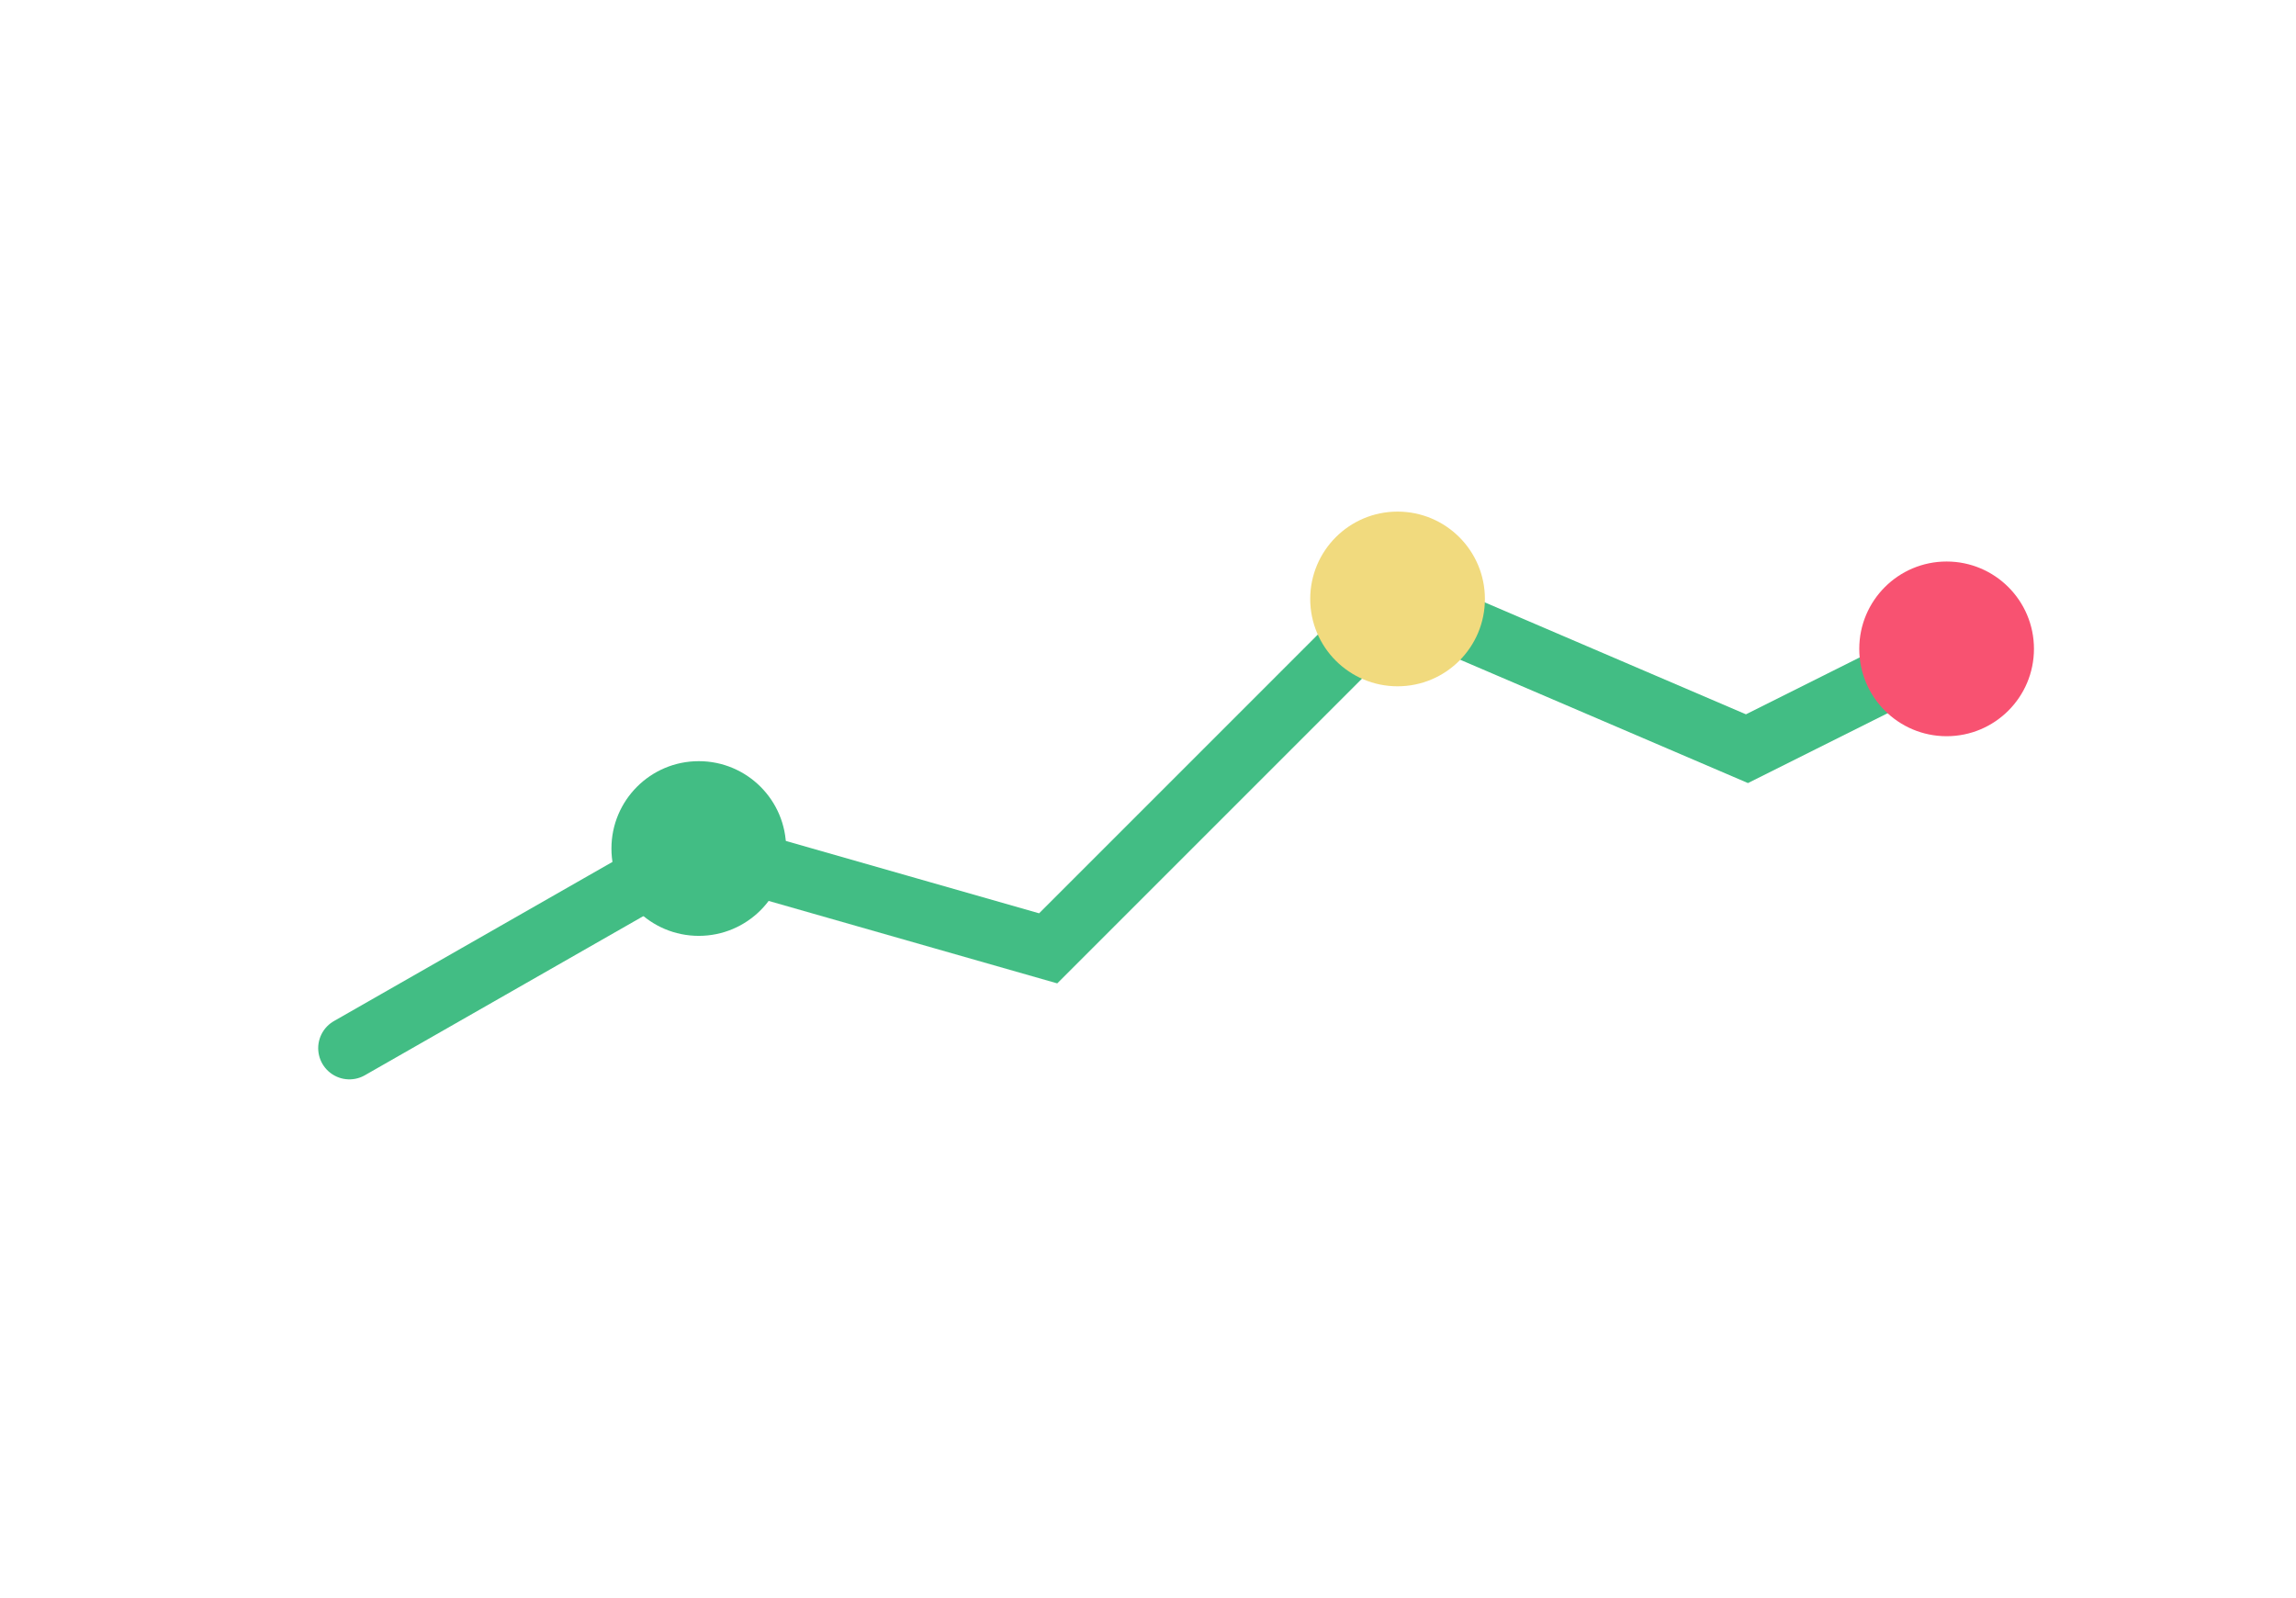
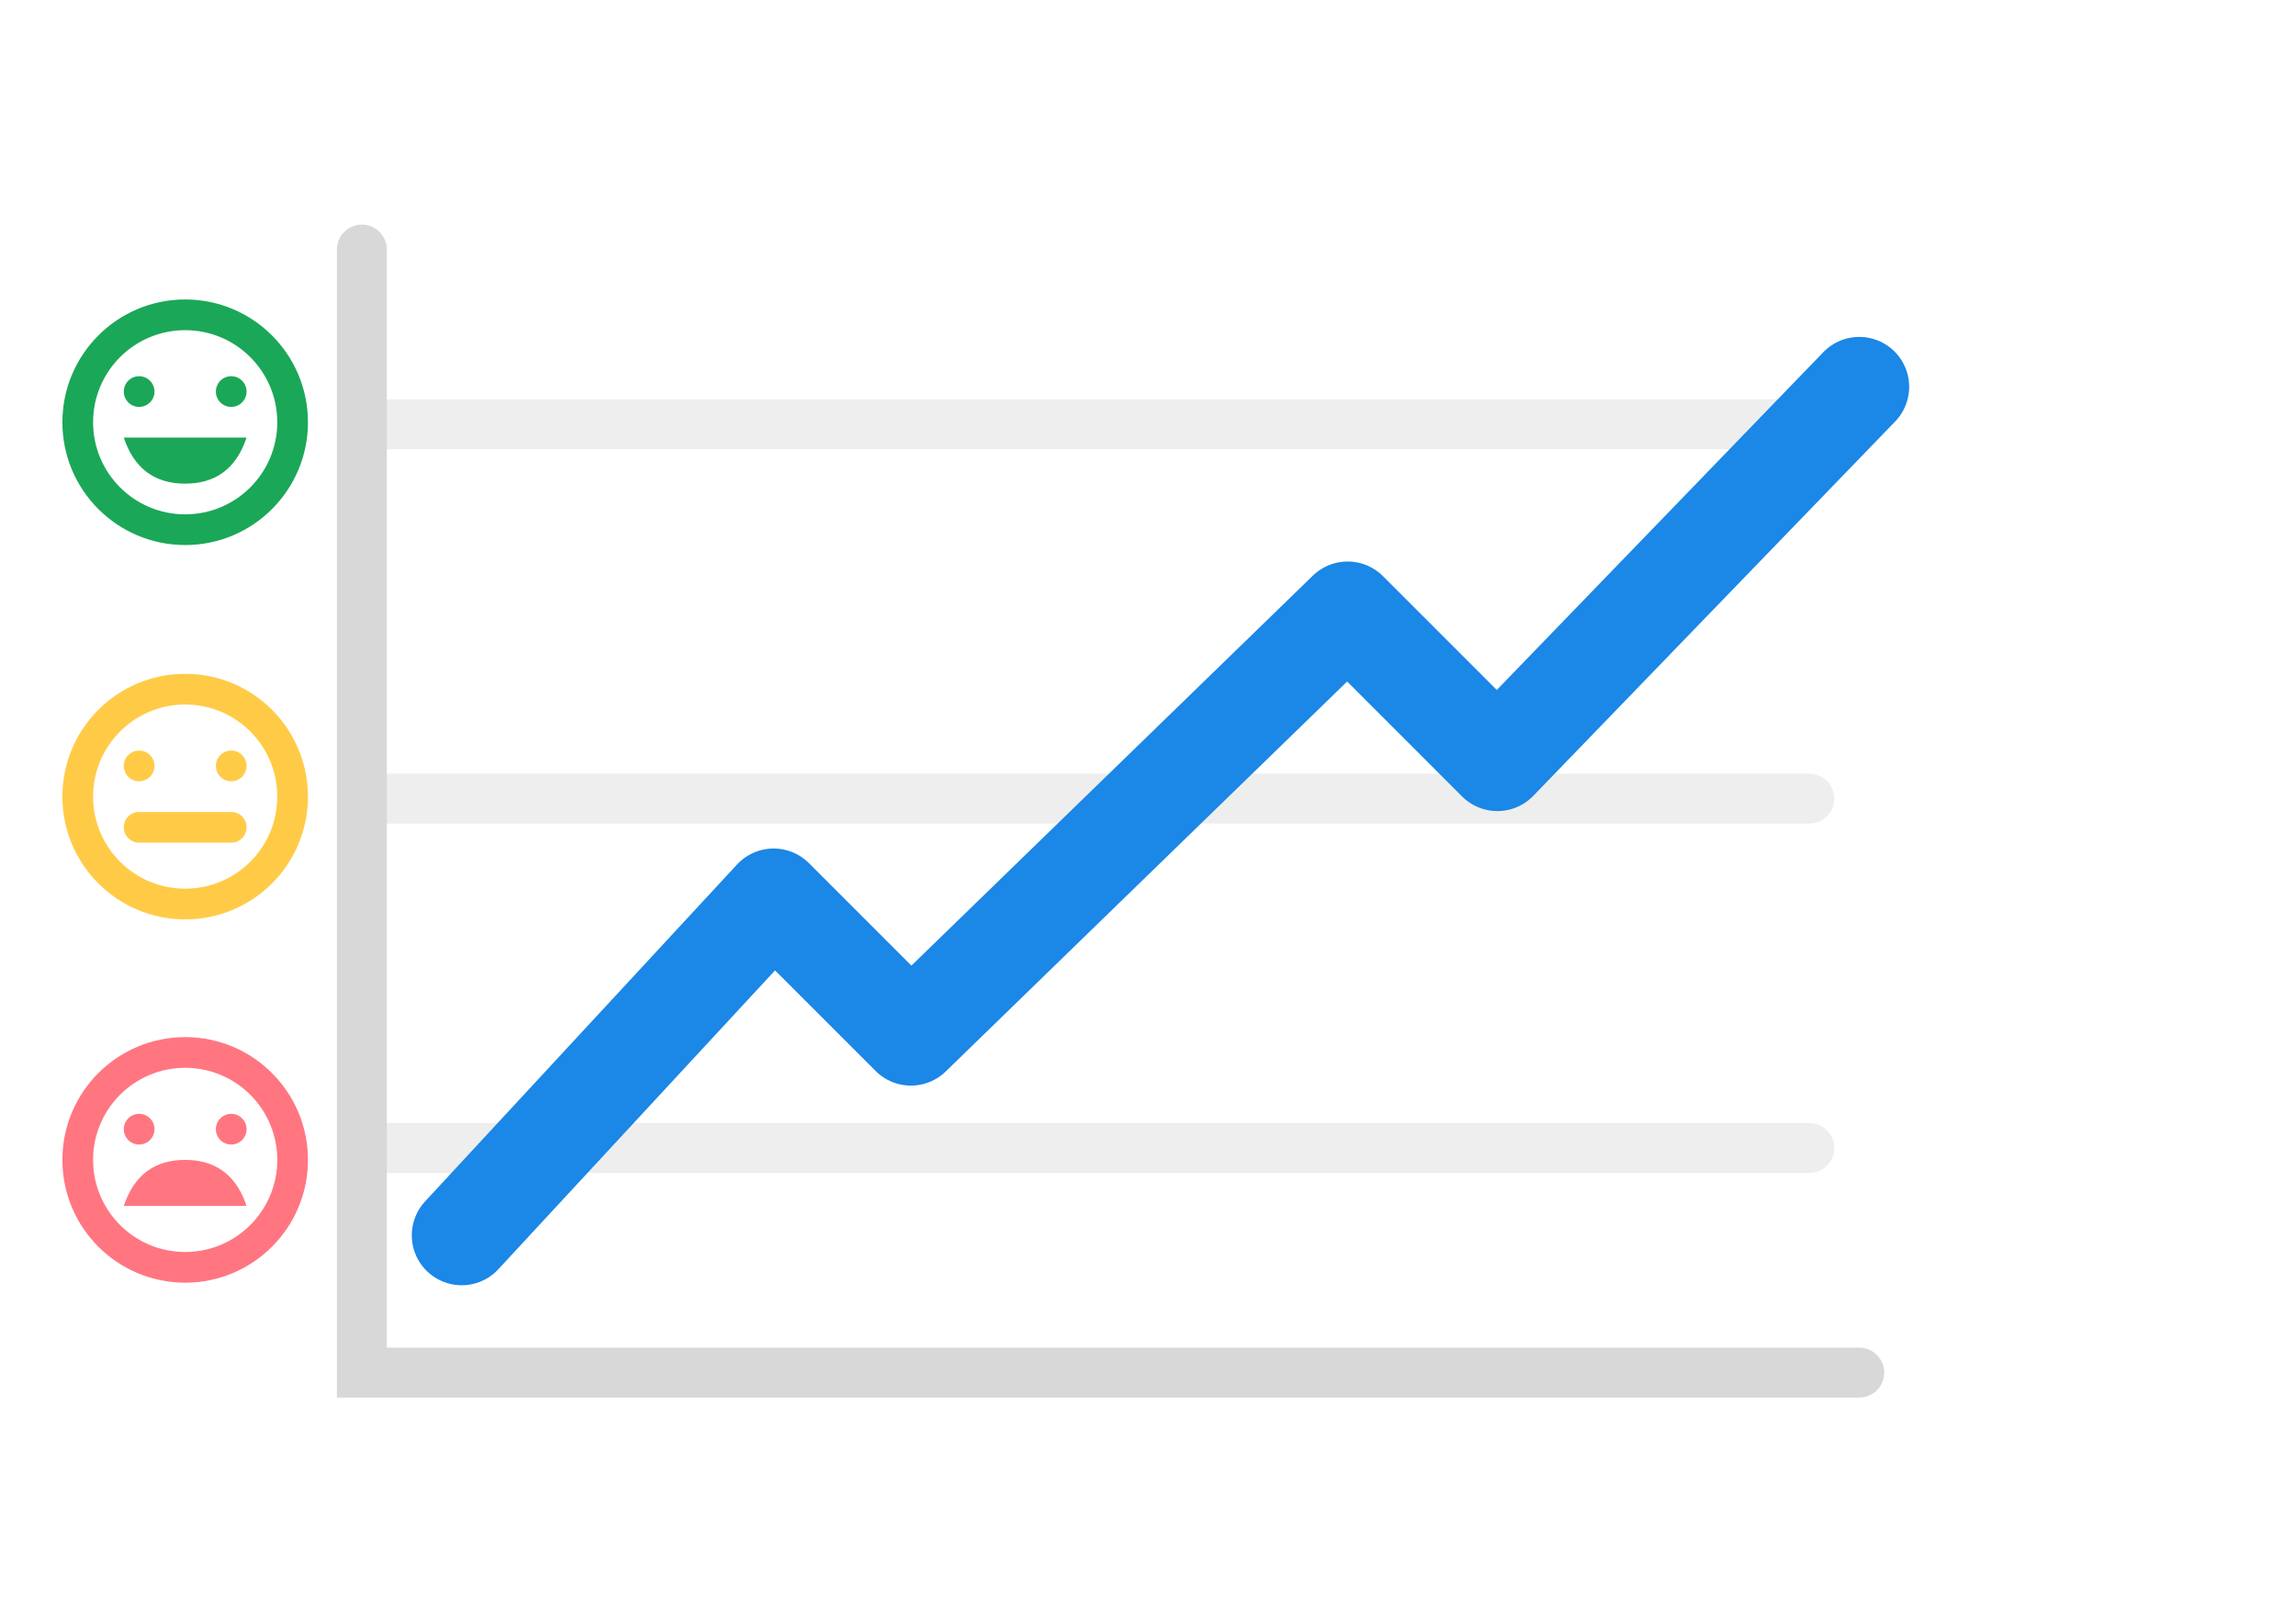
<svg xmlns="http://www.w3.org/2000/svg" width="92" height="64" viewBox="0 0 92 64" fill="none">
-   <polyline points="14,42 28,34 42,38 56,24 70,30 78,26" stroke="#42BD84" stroke-width="2.5" stroke-linecap="round" fill="none" />
-   <circle cx="28" cy="34" r="3.5" fill="#42BD84" />
-   <circle cx="56" cy="24" r="3.5" fill="#F1DA7E" />
-   <circle cx="78" cy="26" r="3.5" fill="#F85271" />
+   <path d="M15 32H72.5" stroke="#EEEEEE" stroke-width="2" stroke-linecap="round" />
+   <path d="M15 46H72.5" stroke="#EEEEEE" stroke-width="2" stroke-linecap="round" />
+   <path d="M15 17H72.5" stroke="#EEEEEE" stroke-width="2" stroke-linecap="round" />
+   <path d="M74.5 55.001H14.5V10" stroke="#D8D8D8" stroke-width="2" stroke-linecap="round" />
+   <path d="M18.5 49.5L31 36L36.5 41.5L54 24.5L60 30.5L74.5 15.5" stroke="#1B87E6" stroke-width="4" stroke-linecap="round" stroke-linejoin="round" />
+   <path d="M9.829 48.177C9.404 47.044 8.601 46.477 7.42 46.477C6.19 46.477 5.37 47.092 4.96 48.322H9.88L9.829 48.177Z" fill="#FF7681" />
+   <path d="M6.19 45.247C6.19 45.586 5.915 45.862 5.575 45.862C5.235 45.862 4.96 45.586 4.96 45.247C4.96 44.907 5.235 44.632 5.575 44.632C5.915 44.632 6.19 44.907 6.19 45.247Z" fill="#FF7681" />
+   <path d="M9.265 45.862C9.605 45.862 9.88 45.586 9.88 45.247C9.88 44.907 9.605 44.632 9.265 44.632C8.925 44.632 8.65 44.907 8.65 45.247C8.65 45.586 8.925 45.862 9.265 45.862Z" fill="#FF7681" />
+   <path fill-rule="evenodd" clip-rule="evenodd" d="M7.42 41.557C10.137 41.557 12.34 43.76 12.34 46.477C12.34 49.194 10.137 51.397 7.42 51.397C4.703 51.397 2.5 49.194 2.5 46.477C2.5 43.76 4.703 41.557 7.42 41.557ZM7.42 42.787C5.382 42.787 3.73 44.439 3.73 46.477C3.73 48.515 5.382 50.167 7.42 50.167C9.458 50.167 11.11 48.515 11.11 46.477C11.11 44.439 9.458 42.787 7.42 42.787Z" fill="#FF7681" />
+   <path d="M7.42 19.38C8.65 19.38 9.47 18.765 9.88 17.535H4.96C5.37 18.765 6.19 19.38 7.42 19.38Z" fill="#1BA758" />
+   <path d="M9.88 15.69C9.88 16.03 9.605 16.305 9.265 16.305C8.925 16.305 8.65 16.03 8.65 15.69C8.65 15.35 8.925 15.075 9.265 15.075C9.605 15.075 9.88 15.35 9.88 15.69Z" fill="#1BA758" />
+   <path d="M5.575 16.305C5.915 16.305 6.19 16.03 6.19 15.69C6.19 15.35 5.915 15.075 5.575 15.075C5.235 15.075 4.96 15.35 4.96 15.69C4.96 16.03 5.235 16.305 5.575 16.305Z" fill="#1BA758" />
+   <path fill-rule="evenodd" clip-rule="evenodd" d="M7.42 12C10.137 12 12.34 14.203 12.34 16.92C12.34 19.637 10.137 21.84 7.42 21.84C4.703 21.84 2.5 19.637 2.5 16.92C2.5 14.203 4.703 12 7.42 12ZM7.42 13.23C5.382 13.23 3.73 14.882 3.73 16.92C3.73 18.958 5.382 20.61 7.42 20.61C9.458 20.61 11.11 18.958 11.11 16.92C11.11 14.882 9.458 13.23 7.42 13.23Z" fill="#1BA758" />
+   <path fill-rule="evenodd" clip-rule="evenodd" d="M7.42 27C10.137 27 12.34 29.203 12.34 31.92C12.34 34.637 10.137 36.84 7.42 36.84C4.703 36.84 2.5 34.637 2.5 31.92C2.5 29.203 4.703 27 7.42 27ZM7.42 28.23C5.382 28.23 3.73 29.882 3.73 31.92C3.73 33.958 5.382 35.61 7.42 35.61C9.458 35.61 11.11 33.958 11.11 31.92C11.11 29.882 9.458 28.23 7.42 28.23ZM9.88 33.15C9.88 32.81 9.605 32.535 9.265 32.535H5.575C5.235 32.535 4.96 32.81 4.96 33.15C4.96 33.49 5.235 33.765 5.575 33.765H9.265C9.605 33.765 9.88 33.49 9.88 33.15ZM5.575 30.075C5.915 30.075 6.19 30.35 6.19 30.69C6.19 31.03 5.915 31.305 5.575 31.305C5.235 31.305 4.96 31.03 4.96 30.69C4.96 30.35 5.235 30.075 5.575 30.075ZM9.88 30.69C9.88 30.35 9.605 30.075 9.265 30.075C8.925 30.075 8.65 30.35 8.65 30.69C8.65 31.03 8.925 31.305 9.265 31.305C9.605 31.305 9.88 31.03 9.88 30.69Z" fill="#FFCB47" />
</svg>
